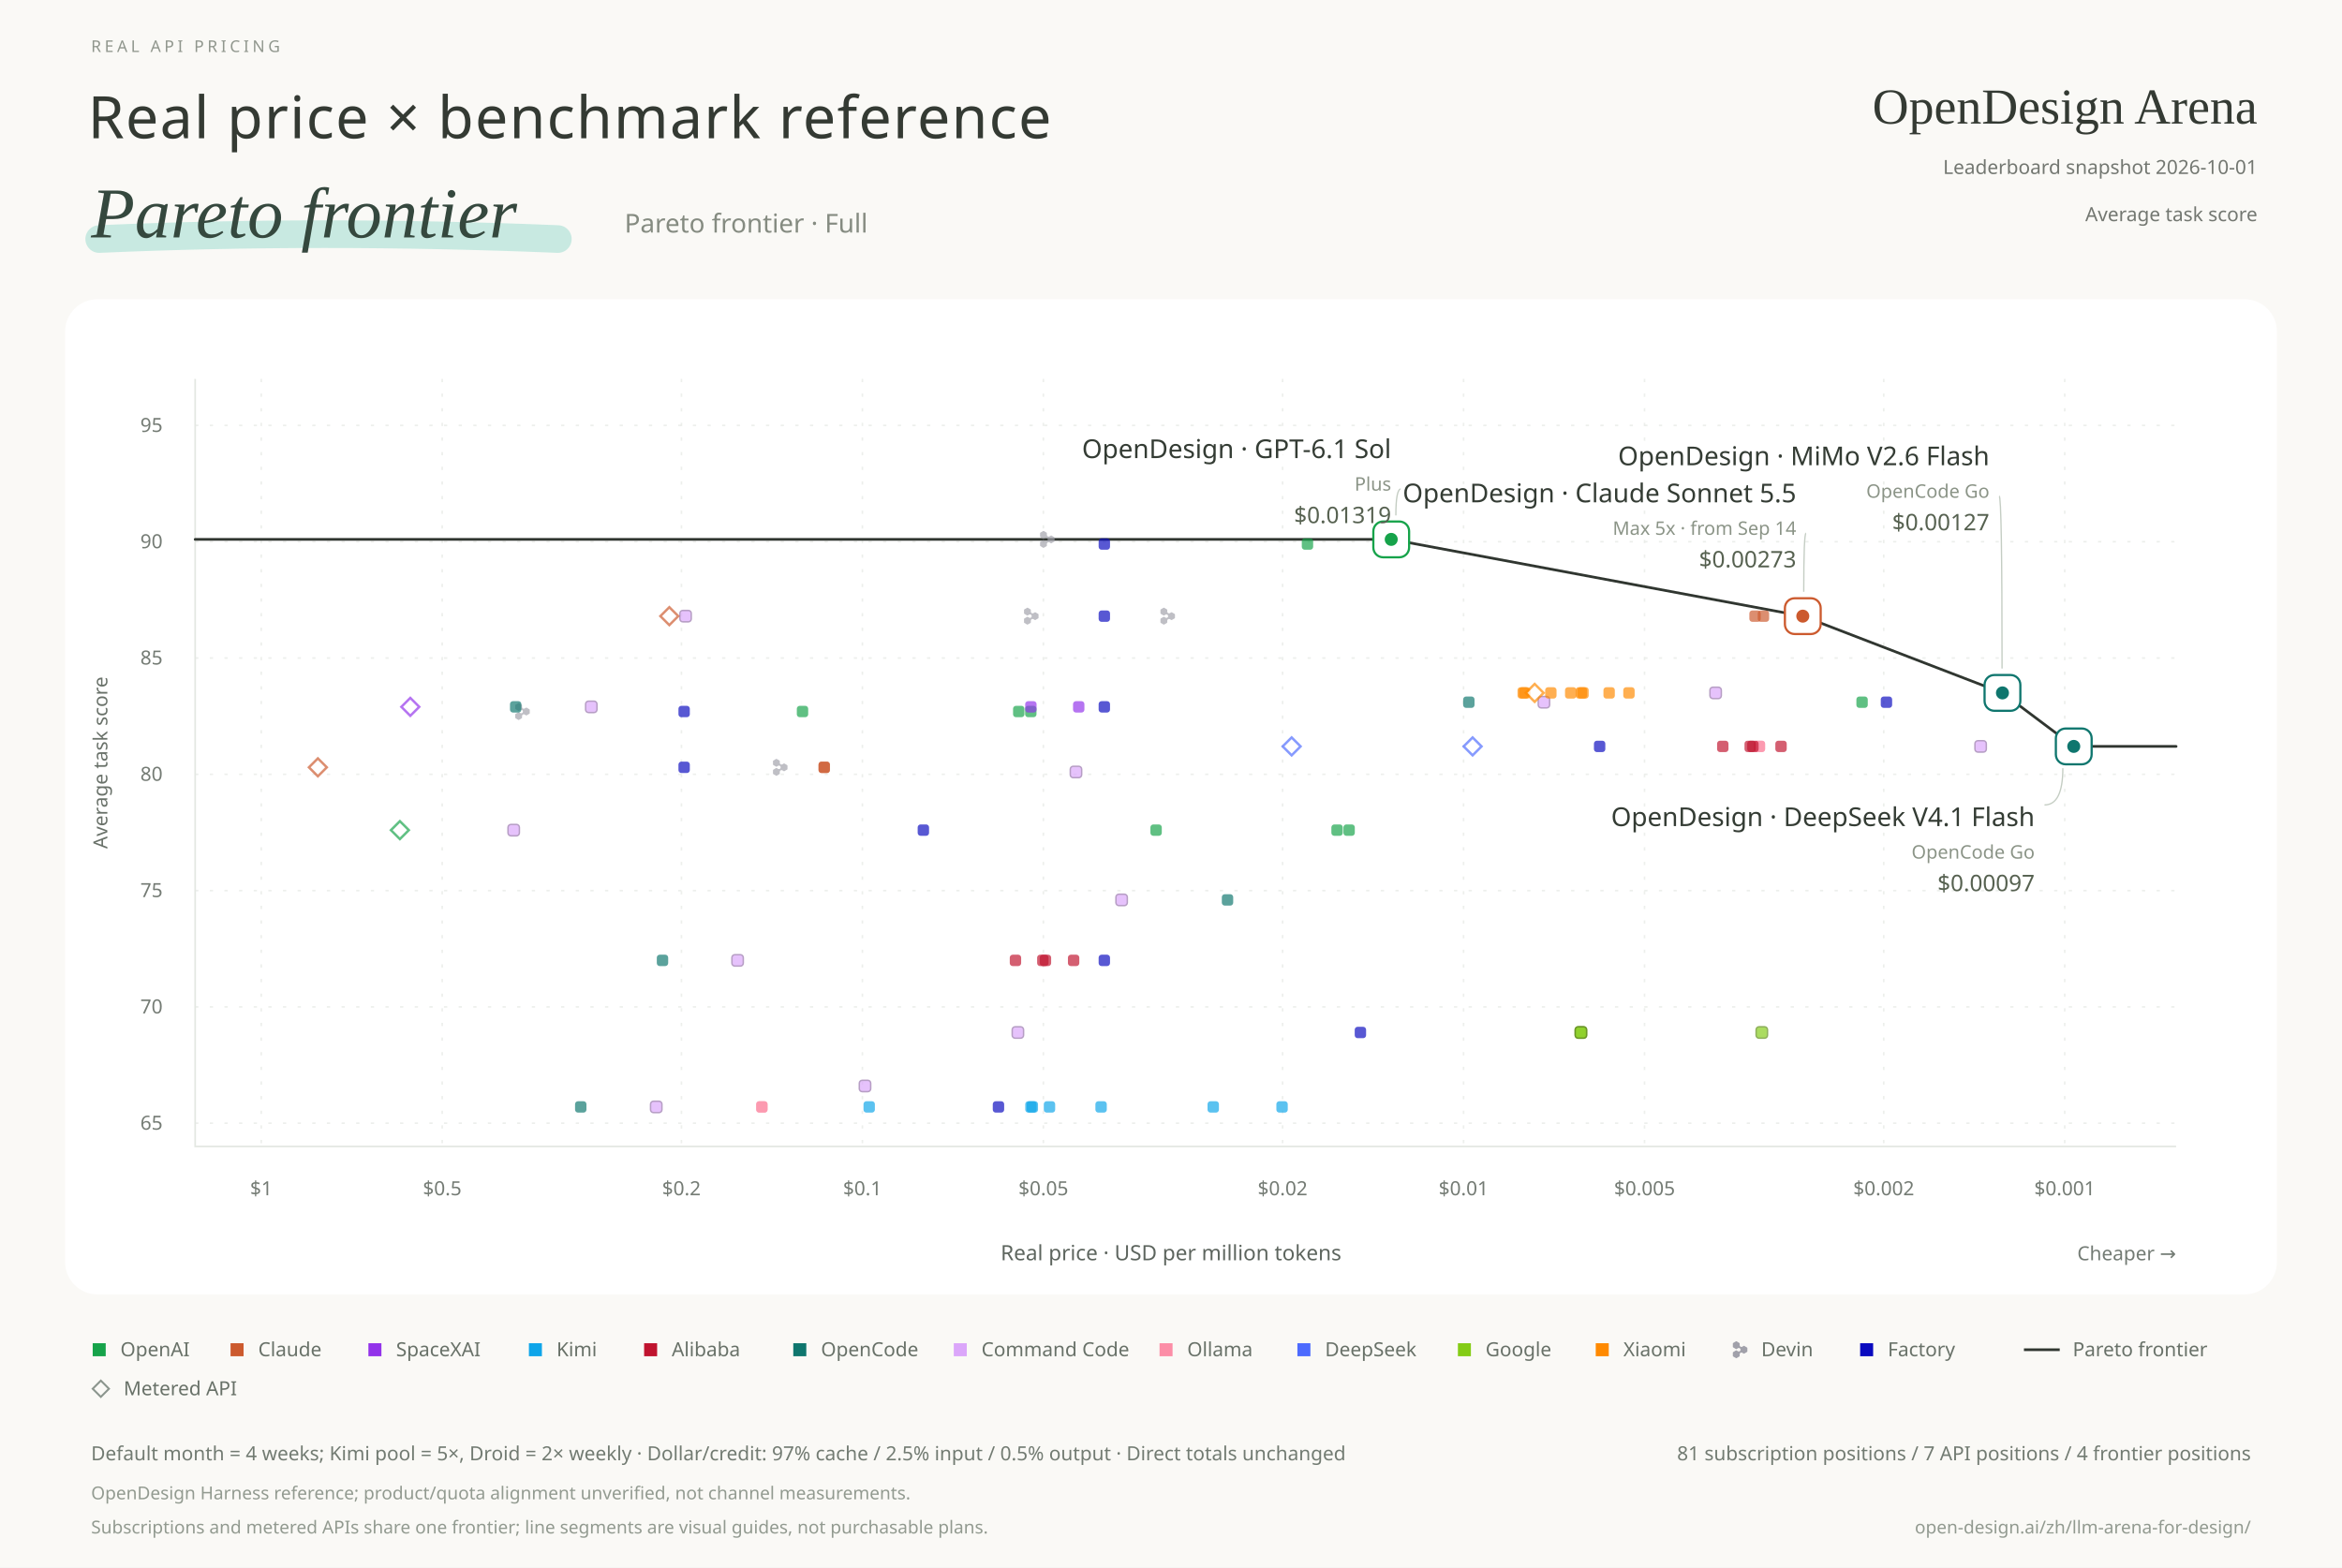
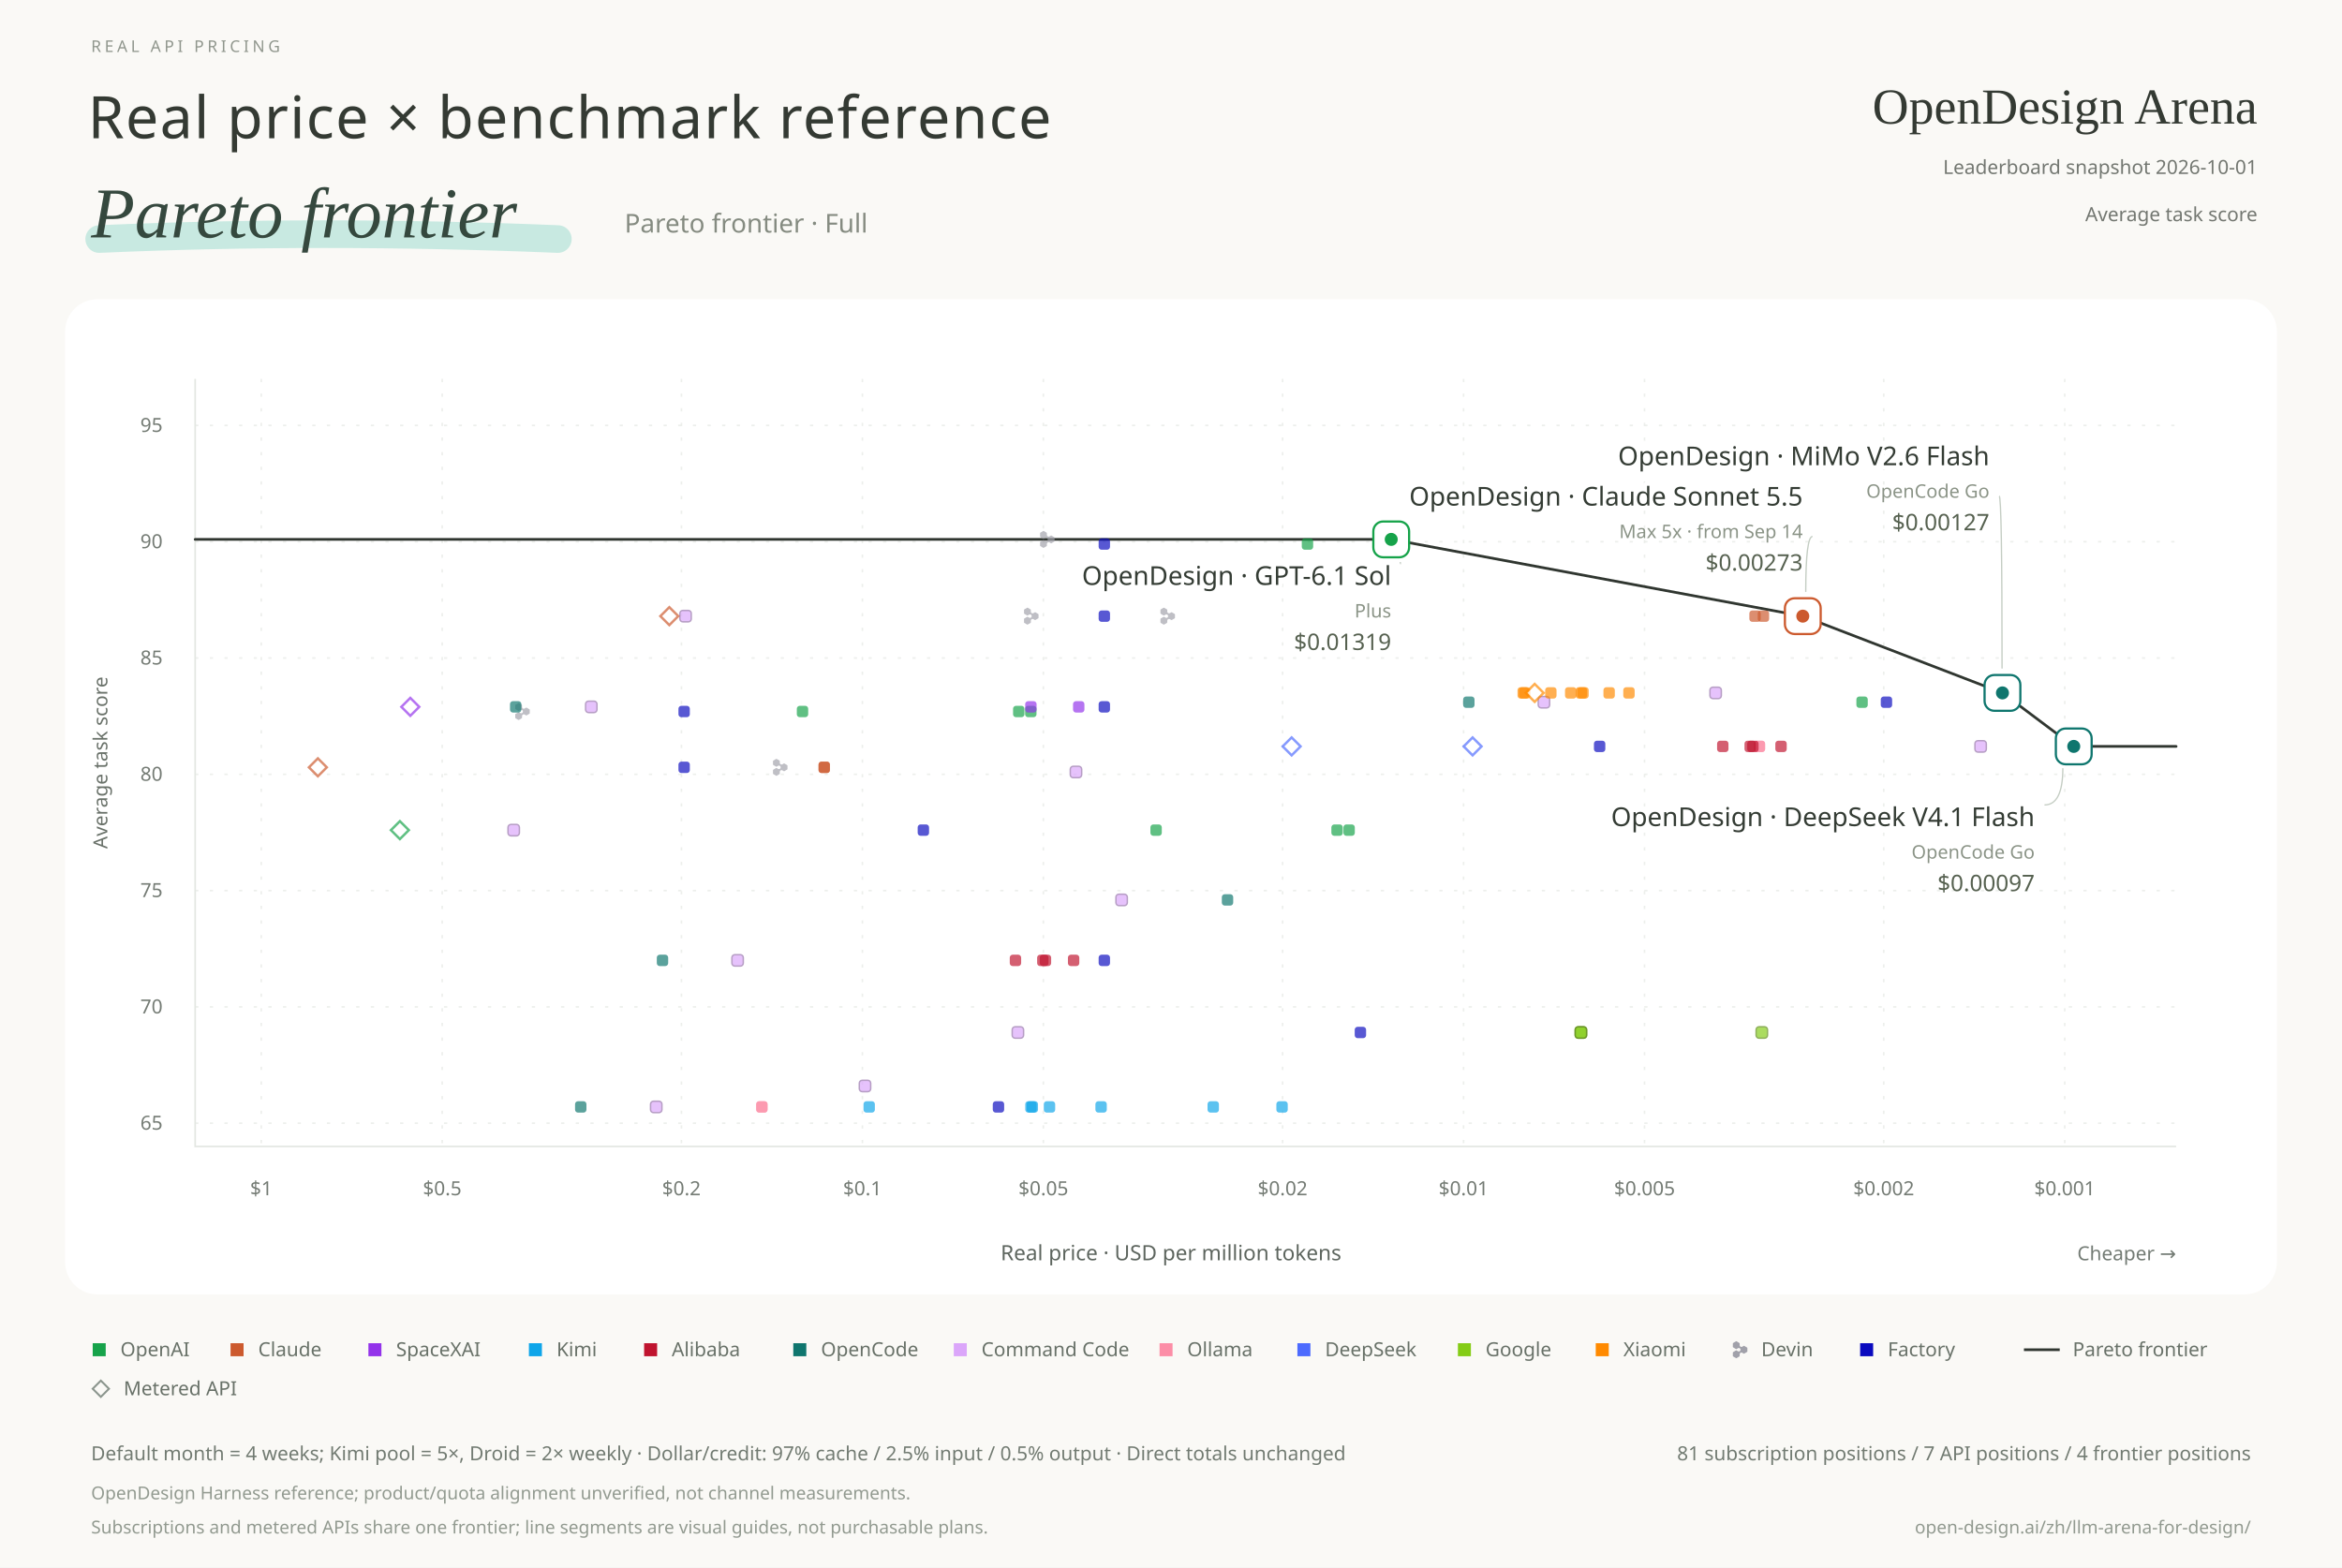
<svg xmlns="http://www.w3.org/2000/svg" width="1440" height="964" viewBox="0 0 1440 964" role="img" aria-labelledby="title desc">
  <style>text{font-family:"Microsoft YaHei","Segoe UI",sans-serif} .serif{font-family:"Times New Roman",serif} .number{font-family:"Segoe UI",sans-serif;font-variant-numeric:tabular-nums} .label-name{paint-order:stroke;stroke:#fff;stroke-width:5px;stroke-linejoin:round} .point:hover{opacity:1}</style>
  <rect width="1440" height="964" fill="#FAF9F6" />
  <text x="56.000" y="32.000" font-size="10" fill="#90968D" text-anchor="start" font-weight="400" letter-spacing="2.1">REAL API PRICING</text>
  <text x="54.000" y="85.000" font-size="36" fill="#343A33" text-anchor="start" font-weight="300" letter-spacing=".8">Real price × benchmark reference</text>
  <path d="M61 147 Q197 141 343 147" stroke="#9FDDD0" stroke-width="17" stroke-linecap="round" opacity=".55" fill="none" />
  <text x="56.000" y="146.000" font-size="44" fill="#35483E" text-anchor="start" font-weight="400" class="serif" font-style="italic">Pareto frontier</text>
  <text x="384.000" y="143.000" font-size="16" fill="#858B81" text-anchor="start" font-weight="300">Pareto frontier · Full</text>
  <text x="1388.000" y="76.000" font-size="31" fill="#343A33" text-anchor="end" font-weight="400" class="serif">OpenDesign Arena</text>
  <text x="1388.000" y="107.000" font-size="12" fill="#737771" text-anchor="end" font-weight="400">Leaderboard snapshot  2026-10-01</text>
  <text x="1388.000" y="136.000" font-size="12" fill="#737771" text-anchor="end" font-weight="400">Average task score</text>
  <rect x="40" y="184" width="1360" height="612" rx="20" fill="#FFFFFF" />
  <path d="M1269.513 233V705" stroke="#E8EBE7" stroke-dasharray="2 7" opacity=".8" />
  <text x="1269.513" y="735.000" font-size="12" fill="#747B74" text-anchor="middle" font-weight="400" class="number">$0.001</text>
  <path d="M1158.244 233V705" stroke="#E8EBE7" stroke-dasharray="2 7" opacity=".8" />
  <text x="1158.244" y="735.000" font-size="12" fill="#747B74" text-anchor="middle" font-weight="400" class="number">$0.002</text>
  <path d="M1011.154 233V705" stroke="#E8EBE7" stroke-dasharray="2 7" opacity=".8" />
  <text x="1011.154" y="735.000" font-size="12" fill="#747B74" text-anchor="middle" font-weight="400" class="number">$0.005</text>
  <path d="M899.885 233V705" stroke="#E8EBE7" stroke-dasharray="2 7" opacity=".8" />
  <text x="899.885" y="735.000" font-size="12" fill="#747B74" text-anchor="middle" font-weight="400" class="number">$0.01</text>
  <path d="M788.615 233V705" stroke="#E8EBE7" stroke-dasharray="2 7" opacity=".8" />
  <text x="788.615" y="735.000" font-size="12" fill="#747B74" text-anchor="middle" font-weight="400" class="number">$0.02</text>
  <path d="M641.526 233V705" stroke="#E8EBE7" stroke-dasharray="2 7" opacity=".8" />
  <text x="641.526" y="735.000" font-size="12" fill="#747B74" text-anchor="middle" font-weight="400" class="number">$0.05</text>
  <path d="M530.256 233V705" stroke="#E8EBE7" stroke-dasharray="2 7" opacity=".8" />
  <text x="530.256" y="735.000" font-size="12" fill="#747B74" text-anchor="middle" font-weight="400" class="number">$0.1</text>
  <path d="M418.987 233V705" stroke="#E8EBE7" stroke-dasharray="2 7" opacity=".8" />
  <text x="418.987" y="735.000" font-size="12" fill="#747B74" text-anchor="middle" font-weight="400" class="number">$0.2</text>
  <path d="M271.897 233V705" stroke="#E8EBE7" stroke-dasharray="2 7" opacity=".8" />
  <text x="271.897" y="735.000" font-size="12" fill="#747B74" text-anchor="middle" font-weight="400" class="number">$0.5</text>
  <path d="M160.628 233V705" stroke="#E8EBE7" stroke-dasharray="2 7" opacity=".8" />
  <text x="160.628" y="735.000" font-size="12" fill="#747B74" text-anchor="middle" font-weight="400" class="number">$1</text>
  <path d="M120 690.697H1338" stroke="#E8EBE7" stroke-dasharray="2 7" opacity=".8" />
  <text x="100.000" y="694.697" font-size="12" fill="#747B74" text-anchor="end" font-weight="400" class="number">65</text>
  <path d="M120 619.182H1338" stroke="#E8EBE7" stroke-dasharray="2 7" opacity=".8" />
  <text x="100.000" y="623.182" font-size="12" fill="#747B74" text-anchor="end" font-weight="400" class="number">70</text>
  <path d="M120 547.667H1338" stroke="#E8EBE7" stroke-dasharray="2 7" opacity=".8" />
  <text x="100.000" y="551.667" font-size="12" fill="#747B74" text-anchor="end" font-weight="400" class="number">75</text>
  <path d="M120 476.152H1338" stroke="#E8EBE7" stroke-dasharray="2 7" opacity=".8" />
  <text x="100.000" y="480.152" font-size="12" fill="#747B74" text-anchor="end" font-weight="400" class="number">80</text>
  <path d="M120 404.636H1338" stroke="#E8EBE7" stroke-dasharray="2 7" opacity=".8" />
  <text x="100.000" y="408.636" font-size="12" fill="#747B74" text-anchor="end" font-weight="400" class="number">85</text>
  <path d="M120 333.121H1338" stroke="#E8EBE7" stroke-dasharray="2 7" opacity=".8" />
  <text x="100.000" y="337.121" font-size="12" fill="#747B74" text-anchor="end" font-weight="400" class="number">90</text>
  <path d="M120 261.606H1338" stroke="#E8EBE7" stroke-dasharray="2 7" opacity=".8" />
  <text x="100.000" y="265.606" font-size="12" fill="#747B74" text-anchor="end" font-weight="400" class="number">95</text>
  <path d="M120 233V705H1338" fill="none" stroke="#E3E7E2" />
  <text x="66.000" y="469.000" font-size="12" fill="#697169" text-anchor="middle" font-weight="400" transform="rotate(-90 66 469.0)">Average task score</text>
  <text x="720.000" y="775.000" font-size="13" fill="#5D655E" text-anchor="middle" font-weight="400">Real price · USD per million tokens</text>
  <text x="1338.000" y="775.000" font-size="12" fill="#737B74" text-anchor="end" font-weight="400">Cheaper →</text>
  <path id="frontier" d="M120.000,331.691 L855.407,331.691 L1108.461,378.891 L1231.230,426.091 L1275.066,458.988 L1338.000,458.988" fill="none" stroke="#303630" stroke-width="1.65" stroke-linecap="round" stroke-linejoin="round" />
  <g class="point" data-billing="subscription" data-frontier="false" data-price="0.032467532" data-score="77.6" data-x="710.839" data-y="510.479" transform="translate(710.839 510.479)">
    <rect x="-3.5" y="-3.5" width="7" height="7" rx="1.8" fill="#16A34A" opacity=".68" />
  </g>
  <g class="point" data-billing="subscription" data-frontier="false" data-price="0.016233766" data-score="77.6" data-x="822.108" data-y="510.479" transform="translate(822.108 510.479)">
    <rect x="-3.5" y="-3.5" width="7" height="7" rx="1.8" fill="#16A34A" opacity=".68" />
  </g>
  <g class="point" data-billing="subscription" data-frontier="false" data-price="0.015501473" data-score="77.6" data-x="829.517" data-y="510.479" transform="translate(829.517 510.479)">
    <rect x="-3.5" y="-3.5" width="7" height="7" rx="1.8" fill="#16A34A" opacity=".68" />
  </g>
  <g class="point" data-billing="subscription" data-frontier="false" data-price="0.12578616" data-score="82.7" data-x="493.429" data-y="437.533" transform="translate(493.429 437.533)">
    <rect x="-3.5" y="-3.5" width="7" height="7" rx="1.8" fill="#16A34A" opacity=".68" />
  </g>
  <g class="point" data-billing="subscription" data-frontier="false" data-price="0.018181818" data-score="89.9" data-x="803.915" data-y="334.552" transform="translate(803.915 334.552)">
    <rect x="-3.5" y="-3.5" width="7" height="7" rx="1.8" fill="#16A34A" opacity=".68" />
  </g>
  <g class="point" data-billing="subscription" data-frontier="false" data-price="0.0021732044" data-score="83.1" data-x="1144.911" data-y="431.812" transform="translate(1144.911 431.812)">
    <rect x="-3.5" y="-3.5" width="7" height="7" rx="1.8" fill="#16A34A" opacity=".68" />
  </g>
  <g class="point" data-billing="subscription" data-frontier="true" data-price="0.013192612" data-score="90.1" data-x="855.407" data-y="331.691" transform="translate(855.407 331.691)">
    <rect x="-11" y="-11" width="22" height="22" rx="6" fill="#FFF" stroke="#16A34A" stroke-width="1.35" />
    <circle r="4" fill="#16A34A" />
  </g>
  <g class="point" data-billing="subscription" data-frontier="false" data-price="0.052465897" data-score="82.7" data-x="633.798" data-y="437.533" transform="translate(633.798 437.533)">
    <rect x="-3.5" y="-3.5" width="7" height="7" rx="1.8" fill="#16A34A" opacity=".68" />
  </g>
  <g class="point" data-billing="subscription" data-frontier="false" data-price="0.36764706" data-score="82.7" data-x="321.257" data-y="437.533" transform="translate(321.257 437.533)">
    <path transform="translate(-4.46 -5.23) scale(0.091)" d="M0 38.652V14.835C7.06768e-06 13.788 0.546 12.821 1.431 12.298L21.581 0.393C22.467 -0.131 23.558 -0.131 24.444 0.393L44.594 12.298C45.48 12.821 46.025 13.788 46.025 14.835V26.998C46.114 31.04 48.201 34.938 51.872 37.108C55.544 39.277 59.886 39.178 63.351 37.235L73.644 31.153C74.53 30.63 75.621 30.63 76.507 31.153L96.657 43.058C97.543 43.582 98.088 44.549 98.088 45.596V69.406C98.088 70.453 97.543 71.42 96.657 71.943L76.507 83.849C75.621 84.372 74.53 84.372 73.644 83.849L63.434 77.816C59.956 75.828 55.574 75.71 51.873 77.896C48.202 80.065 46.115 83.963 46.026 88.005V100.165C46.026 101.212 45.48 102.179 44.595 102.702L24.445 114.607C23.559 115.131 22.468 115.131 21.582 114.607L1.432 102.702C0.547 102.179 0.001 101.212 0.001 100.165V76.355C0.001 75.308 0.547 74.341 1.432 73.817L21.582 61.912C22.468 61.389 23.559 61.389 24.445 61.912L34.762 68.008C38.222 69.937 42.553 70.031 46.215 67.867C49.916 65.68 52.006 61.737 52.063 57.66C51.975 53.619 49.887 49.303 46.216 47.133C42.545 44.964 38.202 45.063 34.737 47.006L24.397 53.15C23.507 53.679 22.409 53.678 21.52 53.149L1.423 41.184C0.542 40.66 -7.06754e-06 39.695 0 38.652Z" fill="#A1A1AA" opacity="0.68" />
  </g>
  <g class="point" data-billing="subscription" data-frontier="false" data-price="0.05236973" data-score="86.8" data-x="634.092" data-y="378.891" transform="translate(634.092 378.891)">
    <path transform="translate(-4.46 -5.23) scale(0.091)" d="M0 38.652V14.835C7.06768e-06 13.788 0.546 12.821 1.431 12.298L21.581 0.393C22.467 -0.131 23.558 -0.131 24.444 0.393L44.594 12.298C45.48 12.821 46.025 13.788 46.025 14.835V26.998C46.114 31.04 48.201 34.938 51.872 37.108C55.544 39.277 59.886 39.178 63.351 37.235L73.644 31.153C74.53 30.63 75.621 30.63 76.507 31.153L96.657 43.058C97.543 43.582 98.088 44.549 98.088 45.596V69.406C98.088 70.453 97.543 71.42 96.657 71.943L76.507 83.849C75.621 84.372 74.53 84.372 73.644 83.849L63.434 77.816C59.956 75.828 55.574 75.71 51.873 77.896C48.202 80.065 46.115 83.963 46.026 88.005V100.165C46.026 101.212 45.48 102.179 44.595 102.702L24.445 114.607C23.559 115.131 22.468 115.131 21.582 114.607L1.432 102.702C0.547 102.179 0.001 101.212 0.001 100.165V76.355C0.001 75.308 0.547 74.341 1.432 73.817L21.582 61.912C22.468 61.389 23.559 61.389 24.445 61.912L34.762 68.008C38.222 69.937 42.553 70.031 46.215 67.867C49.916 65.68 52.006 61.737 52.063 57.66C51.975 53.619 49.887 49.303 46.216 47.133C42.545 44.964 38.202 45.063 34.737 47.006L24.397 53.15C23.507 53.679 22.409 53.678 21.52 53.149L1.423 41.184C0.542 40.66 -7.06754e-06 39.695 0 38.652Z" fill="#A1A1AA" opacity="0.68" />
  </g>
  <g class="point" data-billing="subscription" data-frontier="false" data-price="0.049248953" data-score="90.1" data-x="643.955" data-y="331.691" transform="translate(643.955 331.691)">
    <path transform="translate(-4.46 -5.23) scale(0.091)" d="M0 38.652V14.835C7.06768e-06 13.788 0.546 12.821 1.431 12.298L21.581 0.393C22.467 -0.131 23.558 -0.131 24.444 0.393L44.594 12.298C45.48 12.821 46.025 13.788 46.025 14.835V26.998C46.114 31.04 48.201 34.938 51.872 37.108C55.544 39.277 59.886 39.178 63.351 37.235L73.644 31.153C74.53 30.63 75.621 30.63 76.507 31.153L96.657 43.058C97.543 43.582 98.088 44.549 98.088 45.596V69.406C98.088 70.453 97.543 71.42 96.657 71.943L76.507 83.849C75.621 84.372 74.53 84.372 73.644 83.849L63.434 77.816C59.956 75.828 55.574 75.71 51.873 77.896C48.202 80.065 46.115 83.963 46.026 88.005V100.165C46.026 101.212 45.48 102.179 44.595 102.702L24.445 114.607C23.559 115.131 22.468 115.131 21.582 114.607L1.432 102.702C0.547 102.179 0.001 101.212 0.001 100.165V76.355C0.001 75.308 0.547 74.341 1.432 73.817L21.582 61.912C22.468 61.389 23.559 61.389 24.445 61.912L34.762 68.008C38.222 69.937 42.553 70.031 46.215 67.867C49.916 65.68 52.006 61.737 52.063 57.66C51.975 53.619 49.887 49.303 46.216 47.133C42.545 44.964 38.202 45.063 34.737 47.006L24.397 53.15C23.507 53.679 22.409 53.678 21.52 53.149L1.423 41.184C0.542 40.66 -7.06754e-06 39.695 0 38.652Z" fill="#A1A1AA" opacity="0.68" />
  </g>
  <g class="point" data-billing="subscription" data-frontier="false" data-price="0.031055901" data-score="86.8" data-x="717.974" data-y="378.891" transform="translate(717.974 378.891)">
    <path transform="translate(-4.46 -5.23) scale(0.091)" d="M0 38.652V14.835C7.06768e-06 13.788 0.546 12.821 1.431 12.298L21.581 0.393C22.467 -0.131 23.558 -0.131 24.444 0.393L44.594 12.298C45.48 12.821 46.025 13.788 46.025 14.835V26.998C46.114 31.04 48.201 34.938 51.872 37.108C55.544 39.277 59.886 39.178 63.351 37.235L73.644 31.153C74.53 30.63 75.621 30.63 76.507 31.153L96.657 43.058C97.543 43.582 98.088 44.549 98.088 45.596V69.406C98.088 70.453 97.543 71.42 96.657 71.943L76.507 83.849C75.621 84.372 74.53 84.372 73.644 83.849L63.434 77.816C59.956 75.828 55.574 75.71 51.873 77.896C48.202 80.065 46.115 83.963 46.026 88.005V100.165C46.026 101.212 45.48 102.179 44.595 102.702L24.445 114.607C23.559 115.131 22.468 115.131 21.582 114.607L1.432 102.702C0.547 102.179 0.001 101.212 0.001 100.165V76.355C0.001 75.308 0.547 74.341 1.432 73.817L21.582 61.912C22.468 61.389 23.559 61.389 24.445 61.912L34.762 68.008C38.222 69.937 42.553 70.031 46.215 67.867C49.916 65.68 52.006 61.737 52.063 57.66C51.975 53.619 49.887 49.303 46.216 47.133C42.545 44.964 38.202 45.063 34.737 47.006L24.397 53.15C23.507 53.679 22.409 53.678 21.52 53.149L1.423 41.184C0.542 40.66 -7.06754e-06 39.695 0 38.652Z" fill="#A1A1AA" opacity="0.68" />
  </g>
  <g class="point" data-billing="subscription" data-frontier="false" data-price="0.1369863" data-score="80.3" data-x="479.737" data-y="471.861" transform="translate(479.737 471.861)">
    <path transform="translate(-4.46 -5.23) scale(0.091)" d="M0 38.652V14.835C7.06768e-06 13.788 0.546 12.821 1.431 12.298L21.581 0.393C22.467 -0.131 23.558 -0.131 24.444 0.393L44.594 12.298C45.48 12.821 46.025 13.788 46.025 14.835V26.998C46.114 31.04 48.201 34.938 51.872 37.108C55.544 39.277 59.886 39.178 63.351 37.235L73.644 31.153C74.53 30.63 75.621 30.63 76.507 31.153L96.657 43.058C97.543 43.582 98.088 44.549 98.088 45.596V69.406C98.088 70.453 97.543 71.42 96.657 71.943L76.507 83.849C75.621 84.372 74.53 84.372 73.644 83.849L63.434 77.816C59.956 75.828 55.574 75.71 51.873 77.896C48.202 80.065 46.115 83.963 46.026 88.005V100.165C46.026 101.212 45.48 102.179 44.595 102.702L24.445 114.607C23.559 115.131 22.468 115.131 21.582 114.607L1.432 102.702C0.547 102.179 0.001 101.212 0.001 100.165V76.355C0.001 75.308 0.547 74.341 1.432 73.817L21.582 61.912C22.468 61.389 23.559 61.389 24.445 61.912L34.762 68.008C38.222 69.937 42.553 70.031 46.215 67.867C49.916 65.68 52.006 61.737 52.063 57.66C51.975 53.619 49.887 49.303 46.216 47.133C42.545 44.964 38.202 45.063 34.737 47.006L24.397 53.15C23.507 53.679 22.409 53.678 21.52 53.149L1.423 41.184C0.542 40.66 -7.06754e-06 39.695 0 38.652Z" fill="#A1A1AA" opacity="0.68" />
  </g>
  <g class="point" data-billing="subscription" data-frontier="false" data-price="0.0063784301" data-score="68.9" data-x="972.068" data-y="634.915" transform="translate(972.068 634.915)">
    <rect x="-3.5" y="-3.5" width="7" height="7" rx="1.8" fill="#84CC16" opacity=".68" stroke="#5A8B0F" stroke-width=".9" />
  </g>
  <g class="point" data-billing="subscription" data-frontier="false" data-price="0.0063809828" data-score="68.9" data-x="972.004" data-y="634.915" transform="translate(972.004 634.915)">
    <rect x="-3.5" y="-3.5" width="7" height="7" rx="1.8" fill="#84CC16" opacity=".68" stroke="#5A8B0F" stroke-width=".9" />
  </g>
  <g class="point" data-billing="subscription" data-frontier="false" data-price="0.0031906509" data-score="68.9" data-x="1083.265" data-y="634.915" transform="translate(1083.265 634.915)">
    <rect x="-3.5" y="-3.5" width="7" height="7" rx="1.8" fill="#84CC16" opacity=".68" stroke="#5A8B0F" stroke-width=".9" />
  </g>
  <g class="point" data-billing="subscription" data-frontier="false" data-price="0.11574074" data-score="80.3" data-x="506.790" data-y="471.861" transform="translate(506.790 471.861)">
    <rect x="-3.5" y="-3.5" width="7" height="7" rx="1.8" fill="#CC5A2E" opacity=".68" />
  </g>
  <g class="point" data-billing="subscription" data-frontier="false" data-price="0.052447552" data-score="82.9" data-x="633.854" data-y="434.673" transform="translate(633.854 434.673)">
    <rect x="-3.5" y="-3.5" width="7" height="7" rx="1.8" fill="#9333EA" opacity=".68" />
  </g>
  <g class="point" data-billing="subscription" data-frontier="false" data-price="0.043668122" data-score="82.9" data-x="663.262" data-y="434.673" transform="translate(663.262 434.673)">
    <rect x="-3.5" y="-3.5" width="7" height="7" rx="1.8" fill="#9333EA" opacity=".68" />
  </g>
  <g class="point" data-billing="subscription" data-frontier="false" data-price="0.02004111" data-score="65.7" data-x="788.286" data-y="680.685" transform="translate(788.286 680.685)">
    <rect x="-3.5" y="-3.5" width="7" height="7" rx="1.8" fill="#0EA5E9" opacity=".68" />
  </g>
  <g class="point" data-billing="subscription" data-frontier="false" data-price="0.048843188" data-score="65.7" data-x="645.283" data-y="680.685" transform="translate(645.283 680.685)">
    <rect x="-3.5" y="-3.5" width="7" height="7" rx="1.8" fill="#0EA5E9" opacity=".68" />
  </g>
  <g class="point" data-billing="subscription" data-frontier="false" data-price="0.026086957" data-score="65.7" data-x="745.963" data-y="680.685" transform="translate(745.963 680.685)">
    <rect x="-3.5" y="-3.5" width="7" height="7" rx="1.8" fill="#0EA5E9" opacity=".68" />
  </g>
  <g class="point" data-billing="subscription" data-frontier="false" data-price="0.097435897" data-score="65.7" data-x="534.426" data-y="680.685" transform="translate(534.426 680.685)">
    <rect x="-3.5" y="-3.5" width="7" height="7" rx="1.8" fill="#0EA5E9" opacity=".68" />
  </g>
  <g class="point" data-billing="subscription" data-frontier="false" data-price="0.04008222" data-score="65.7" data-x="677.017" data-y="680.685" transform="translate(677.017 680.685)">
    <rect x="-3.5" y="-3.5" width="7" height="7" rx="1.8" fill="#0EA5E9" opacity=".68" />
  </g>
  <g class="point" data-billing="subscription" data-frontier="false" data-price="0.052160169" data-score="65.7" data-x="634.736" data-y="680.685" transform="translate(634.736 680.685)">
    <rect x="-3.5" y="-3.5" width="7" height="7" rx="1.8" fill="#0EA5E9" opacity=".68" />
  </g>
  <g class="point" data-billing="subscription" data-frontier="false" data-price="0.052437418" data-score="65.7" data-x="633.885" data-y="680.685" transform="translate(633.885 680.685)">
    <rect x="-3.5" y="-3.5" width="7" height="7" rx="1.8" fill="#0EA5E9" opacity=".68" />
  </g>
  <g class="point" data-billing="subscription" data-frontier="false" data-price="0.37735849" data-score="82.9" data-x="317.072" data-y="434.673" transform="translate(317.072 434.673)">
    <rect x="-3.5" y="-3.5" width="7" height="7" rx="1.8" fill="#0F766E" opacity=".68" />
  </g>
  <g class="point" data-billing="subscription" data-frontier="false" data-price="0.0098000784" data-score="83.1" data-x="903.127" data-y="431.812" transform="translate(903.127 431.812)">
    <rect x="-3.5" y="-3.5" width="7" height="7" rx="1.8" fill="#0F766E" opacity=".68" />
  </g>
  <g class="point" data-billing="subscription" data-frontier="false" data-price="0.29411765" data-score="65.7" data-x="357.078" data-y="680.685" transform="translate(357.078 680.685)">
    <rect x="-3.5" y="-3.5" width="7" height="7" rx="1.8" fill="#0F766E" opacity=".68" />
  </g>
  <g class="point" data-billing="subscription" data-frontier="true" data-price="0.0012693255" data-score="83.5" data-x="1231.230" data-y="426.091" transform="translate(1231.230 426.091)">
    <rect x="-11" y="-11" width="22" height="22" rx="6" fill="#FFF" stroke="#0F766E" stroke-width="1.35" />
    <circle r="4" fill="#0F766E" />
  </g>
  <g class="point" data-billing="subscription" data-frontier="false" data-price="0.21505376" data-score="72" data-x="407.338" data-y="590.576" transform="translate(407.338 590.576)">
    <rect x="-3.5" y="-3.5" width="7" height="7" rx="1.8" fill="#0F766E" opacity=".68" />
  </g>
  <g class="point" data-billing="subscription" data-frontier="true" data-price="0.00096599691" data-score="81.2" data-x="1275.066" data-y="458.988" transform="translate(1275.066 458.988)">
    <rect x="-11" y="-11" width="22" height="22" rx="6" fill="#FFF" stroke="#0F766E" stroke-width="1.35" />
    <circle r="4" fill="#0F766E" />
  </g>
  <g class="point" data-billing="subscription" data-frontier="false" data-price="0.024697456" data-score="74.6" data-x="754.749" data-y="553.388" transform="translate(754.749 553.388)">
    <rect x="-3.5" y="-3.5" width="7" height="7" rx="1.8" fill="#0F766E" opacity=".68" />
  </g>
  <g class="point" data-billing="subscription" data-frontier="false" data-price="0.38022814" data-score="77.6" data-x="315.856" data-y="510.479" transform="translate(315.856 510.479)">
    <rect x="-3.5" y="-3.5" width="7" height="7" rx="1.8" fill="#DBA6FA" opacity=".68" stroke="#9571AA" stroke-width=".9" />
  </g>
  <g class="point" data-billing="subscription" data-frontier="false" data-price="0.0013799956" data-score="81.2" data-x="1217.810" data-y="458.988" transform="translate(1217.810 458.988)">
    <rect x="-3.5" y="-3.5" width="7" height="7" rx="1.8" fill="#DBA6FA" opacity=".68" stroke="#9571AA" stroke-width=".9" />
  </g>
  <g class="point" data-billing="subscription" data-frontier="false" data-price="0.055126792" data-score="68.9" data-x="625.856" data-y="634.915" transform="translate(625.856 634.915)">
    <rect x="-3.5" y="-3.5" width="7" height="7" rx="1.8" fill="#DBA6FA" opacity=".68" stroke="#9571AA" stroke-width=".9" />
  </g>
  <g class="point" data-billing="subscription" data-frontier="false" data-price="0.16129032" data-score="72" data-x="453.518" data-y="590.576" transform="translate(453.518 590.576)">
    <rect x="-3.5" y="-3.5" width="7" height="7" rx="1.8" fill="#DBA6FA" opacity=".68" stroke="#9571AA" stroke-width=".9" />
  </g>
  <g class="point" data-billing="subscription" data-frontier="false" data-price="0.28248588" data-score="82.9" data-x="363.555" data-y="434.673" transform="translate(363.555 434.673)">
    <rect x="-3.5" y="-3.5" width="7" height="7" rx="1.8" fill="#DBA6FA" opacity=".68" stroke="#9571AA" stroke-width=".9" />
  </g>
  <g class="point" data-billing="subscription" data-frontier="false" data-price="0.0073502389" data-score="83.1" data-x="949.303" data-y="431.812" transform="translate(949.303 431.812)">
    <rect x="-3.5" y="-3.5" width="7" height="7" rx="1.8" fill="#DBA6FA" opacity=".68" stroke="#9571AA" stroke-width=".9" />
  </g>
  <g class="point" data-billing="subscription" data-frontier="false" data-price="0.03705076" data-score="74.6" data-x="689.641" data-y="553.388" transform="translate(689.641 553.388)">
    <rect x="-3.5" y="-3.5" width="7" height="7" rx="1.8" fill="#DBA6FA" opacity=".68" stroke="#9571AA" stroke-width=".9" />
  </g>
  <g class="point" data-billing="subscription" data-frontier="false" data-price="0.044130627" data-score="80.1" data-x="661.570" data-y="474.721" transform="translate(661.570 474.721)">
    <rect x="-3.5" y="-3.5" width="7" height="7" rx="1.8" fill="#DBA6FA" opacity=".68" stroke="#9571AA" stroke-width=".9" />
  </g>
  <g class="point" data-billing="subscription" data-frontier="false" data-price="0.099009901" data-score="66.6" data-x="531.854" data-y="667.812" transform="translate(531.854 667.812)">
    <rect x="-3.5" y="-3.5" width="7" height="7" rx="1.8" fill="#DBA6FA" opacity=".68" stroke="#9571AA" stroke-width=".9" />
  </g>
  <g class="point" data-billing="subscription" data-frontier="false" data-price="0.22026432" data-score="65.7" data-x="403.494" data-y="680.685" transform="translate(403.494 680.685)">
    <rect x="-3.5" y="-3.5" width="7" height="7" rx="1.8" fill="#DBA6FA" opacity=".68" stroke="#9571AA" stroke-width=".9" />
  </g>
  <g class="point" data-billing="subscription" data-frontier="false" data-price="0.0038079281" data-score="83.5" data-x="1054.874" data-y="426.091" transform="translate(1054.874 426.091)">
    <rect x="-3.5" y="-3.5" width="7" height="7" rx="1.8" fill="#DBA6FA" opacity=".68" stroke="#9571AA" stroke-width=".9" />
  </g>
  <g class="point" data-billing="subscription" data-frontier="false" data-price="0.19685039" data-score="86.8" data-x="421.535" data-y="378.891" transform="translate(421.535 378.891)">
    <rect x="-3.5" y="-3.5" width="7" height="7" rx="1.8" fill="#DBA6FA" opacity=".68" stroke="#9571AA" stroke-width=".9" />
  </g>
  <g class="point" data-billing="subscription" data-frontier="false" data-price="0.0032199897" data-score="81.2" data-x="1081.796" data-y="458.988" transform="translate(1081.796 458.988)">
    <rect x="-3.5" y="-3.5" width="7" height="7" rx="1.8" fill="#FC8EA7" opacity=".68" />
  </g>
  <g class="point" data-billing="subscription" data-frontier="false" data-price="0.14695077" data-score="65.7" data-x="468.465" data-y="680.685" transform="translate(468.465 680.685)">
    <rect x="-3.5" y="-3.5" width="7" height="7" rx="1.8" fill="#FC8EA7" opacity=".68" />
  </g>
  <g class="point" data-billing="subscription" data-frontier="false" data-price="0.0032200001" data-score="81.2" data-x="1081.795" data-y="458.988" transform="translate(1081.795 458.988)">
    <rect x="-3.5" y="-3.5" width="7" height="7" rx="1.8" fill="#FC8EA7" opacity=".68" />
  </g>
  <g class="point" data-billing="subscription" data-frontier="false" data-price="0.14699397" data-score="65.7" data-x="468.418" data-y="680.685" transform="translate(468.418 680.685)">
    <rect x="-3.5" y="-3.5" width="7" height="7" rx="1.8" fill="#FC8EA7" opacity=".68" />
  </g>
  <g class="point" data-billing="subscription" data-frontier="false" data-price="0.0079575597" data-score="83.5" data-x="936.559" data-y="426.091" transform="translate(936.559 426.091)">
    <rect x="-3.5" y="-3.5" width="7" height="7" rx="1.8" fill="#FF8A00" opacity=".68" />
  </g>
  <g class="point" data-billing="subscription" data-frontier="false" data-price="0.0063694268" data-score="83.5" data-x="972.295" data-y="426.091" transform="translate(972.295 426.091)">
    <rect x="-3.5" y="-3.5" width="7" height="7" rx="1.8" fill="#FF8A00" opacity=".68" />
  </g>
  <g class="point" data-billing="subscription" data-frontier="false" data-price="0.0079129575" data-score="83.5" data-x="937.462" data-y="426.091" transform="translate(937.462 426.091)">
    <rect x="-3.5" y="-3.5" width="7" height="7" rx="1.8" fill="#FF8A00" opacity=".68" />
  </g>
  <g class="point" data-billing="subscription" data-frontier="false" data-price="0.0063291139" data-score="83.5" data-x="973.314" data-y="426.091" transform="translate(973.314 426.091)">
    <rect x="-3.5" y="-3.5" width="7" height="7" rx="1.8" fill="#FF8A00" opacity=".68" />
  </g>
  <g class="point" data-billing="subscription" data-frontier="false" data-price="0.0071581961" data-score="83.5" data-x="953.553" data-y="426.091" transform="translate(953.553 426.091)">
    <rect x="-3.5" y="-3.5" width="7" height="7" rx="1.8" fill="#FF8A00" opacity=".68" />
  </g>
  <g class="point" data-billing="subscription" data-frontier="false" data-price="0.005726065" data-score="83.5" data-x="989.388" data-y="426.091" transform="translate(989.388 426.091)">
    <rect x="-3.5" y="-3.5" width="7" height="7" rx="1.8" fill="#FF8A00" opacity=".68" />
  </g>
  <g class="point" data-billing="subscription" data-frontier="false" data-price="0.0066339392" data-score="83.5" data-x="965.763" data-y="426.091" transform="translate(965.763 426.091)">
    <rect x="-3.5" y="-3.5" width="7" height="7" rx="1.8" fill="#FF8A00" opacity=".68" />
  </g>
  <g class="point" data-billing="subscription" data-frontier="false" data-price="0.0053072922" data-score="83.5" data-x="1001.579" data-y="426.091" transform="translate(1001.579 426.091)">
    <rect x="-3.5" y="-3.5" width="7" height="7" rx="1.8" fill="#FF8A00" opacity=".68" />
  </g>
  <g class="point" data-billing="subscription" data-frontier="false" data-price="0.055641349" data-score="72" data-x="624.365" data-y="590.576" transform="translate(624.365 590.576)">
    <rect x="-3.5" y="-3.5" width="7" height="7" rx="1.8" fill="#C0142F" opacity=".68" />
  </g>
  <g class="point" data-billing="subscription" data-frontier="false" data-price="0.0037051233" data-score="81.2" data-x="1059.267" data-y="458.988" transform="translate(1059.267 458.988)">
    <rect x="-3.5" y="-3.5" width="7" height="7" rx="1.8" fill="#C0142F" opacity=".68" />
  </g>
  <g class="point" data-billing="subscription" data-frontier="false" data-price="0.050103835" data-score="72" data-x="641.193" data-y="590.576" transform="translate(641.193 590.576)">
    <rect x="-3.5" y="-3.5" width="7" height="7" rx="1.8" fill="#C0142F" opacity=".68" />
  </g>
  <g class="point" data-billing="subscription" data-frontier="false" data-price="0.0033356666" data-score="81.2" data-x="1076.130" data-y="458.988" transform="translate(1076.130 458.988)">
    <rect x="-3.5" y="-3.5" width="7" height="7" rx="1.8" fill="#C0142F" opacity=".68" />
  </g>
  <g class="point" data-billing="subscription" data-frontier="false" data-price="0.049601854" data-score="72" data-x="642.809" data-y="590.576" transform="translate(642.809 590.576)">
    <rect x="-3.5" y="-3.5" width="7" height="7" rx="1.8" fill="#C0142F" opacity=".68" />
  </g>
  <g class="point" data-billing="subscription" data-frontier="false" data-price="0.0033013599" data-score="81.2" data-x="1077.789" data-y="458.988" transform="translate(1077.789 458.988)">
    <rect x="-3.5" y="-3.5" width="7" height="7" rx="1.8" fill="#C0142F" opacity=".68" />
  </g>
  <g class="point" data-billing="subscription" data-frontier="false" data-price="0.044530306" data-score="72" data-x="660.123" data-y="590.576" transform="translate(660.123 590.576)">
    <rect x="-3.5" y="-3.5" width="7" height="7" rx="1.8" fill="#C0142F" opacity=".68" />
  </g>
  <g class="point" data-billing="subscription" data-frontier="false" data-price="0.0029640987" data-score="81.2" data-x="1095.088" data-y="458.988" transform="translate(1095.088 458.988)">
    <rect x="-3.5" y="-3.5" width="7" height="7" rx="1.8" fill="#C0142F" opacity=".68" />
  </g>
  <g class="point" data-billing="subscription" data-frontier="false" data-price="0.11575414" data-score="80.3" data-x="506.771" data-y="471.861" transform="translate(506.771 471.861)">
    <rect x="-3.5" y="-3.5" width="7" height="7" rx="1.8" fill="#CC5A2E" opacity=".68" />
  </g>
  <g class="point" data-billing="subscription" data-frontier="false" data-price="0.0032743942" data-score="86.8" data-x="1079.106" data-y="378.891" transform="translate(1079.106 378.891)">
    <rect x="-3.5" y="-3.5" width="7" height="7" rx="1.8" fill="#CC5A2E" opacity=".68" />
  </g>
  <g class="point" data-billing="subscription" data-frontier="false" data-price="0.0031707781" data-score="86.8" data-x="1084.268" data-y="378.891" transform="translate(1084.268 378.891)">
    <rect x="-3.5" y="-3.5" width="7" height="7" rx="1.8" fill="#CC5A2E" opacity=".68" />
  </g>
  <g class="point" data-billing="subscription" data-frontier="true" data-price="0.0027271736" data-score="86.8" data-x="1108.461" data-y="378.891" transform="translate(1108.461 378.891)">
    <rect x="-11" y="-11" width="22" height="22" rx="6" fill="#FFF" stroke="#CC5A2E" stroke-width="1.35" />
    <circle r="4" fill="#CC5A2E" />
  </g>
  <g class="point" data-billing="subscription" data-frontier="false" data-price="0.054945055" data-score="82.7" data-x="626.386" data-y="437.533" transform="translate(626.386 437.533)">
    <rect x="-3.5" y="-3.5" width="7" height="7" rx="1.8" fill="#16A34A" opacity=".68" />
  </g>
  <g class="point" data-billing="subscription" data-frontier="false" data-price="0.19794141" data-score="80.3" data-x="420.648" data-y="471.861" transform="translate(420.648 471.861)">
    <rect x="-3.5" y="-3.5" width="7" height="7" rx="1.8" fill="#0A0ABF" opacity=".68" />
  </g>
  <g class="point" data-billing="subscription" data-frontier="false" data-price="0.039588282" data-score="86.8" data-x="679.007" data-y="378.891" transform="translate(679.007 378.891)">
    <rect x="-3.5" y="-3.5" width="7" height="7" rx="1.8" fill="#0A0ABF" opacity=".68" />
  </g>
  <g class="point" data-billing="subscription" data-frontier="false" data-price="0.19794141" data-score="82.7" data-x="420.648" data-y="437.533" transform="translate(420.648 437.533)">
    <rect x="-3.5" y="-3.5" width="7" height="7" rx="1.8" fill="#0A0ABF" opacity=".68" />
  </g>
  <g class="point" data-billing="subscription" data-frontier="false" data-price="0.039588282" data-score="89.9" data-x="679.007" data-y="334.552" transform="translate(679.007 334.552)">
    <rect x="-3.5" y="-3.5" width="7" height="7" rx="1.8" fill="#0A0ABF" opacity=".68" />
  </g>
  <g class="point" data-billing="subscription" data-frontier="false" data-price="0.0019794141" data-score="83.1" data-x="1159.905" data-y="431.812" transform="translate(1159.905 431.812)">
    <rect x="-3.5" y="-3.5" width="7" height="7" rx="1.8" fill="#0A0ABF" opacity=".68" />
  </g>
  <g class="point" data-billing="subscription" data-frontier="false" data-price="0.079176564" data-score="77.6" data-x="567.738" data-y="510.479" transform="translate(567.738 510.479)">
    <rect x="-3.5" y="-3.5" width="7" height="7" rx="1.8" fill="#0A0ABF" opacity=".68" />
  </g>
  <g class="point" data-billing="subscription" data-frontier="false" data-price="0.014845606" data-score="68.9" data-x="836.457" data-y="634.915" transform="translate(836.457 634.915)">
    <rect x="-3.5" y="-3.5" width="7" height="7" rx="1.8" fill="#0A0ABF" opacity=".68" />
  </g>
  <g class="point" data-billing="subscription" data-frontier="false" data-price="0.039588282" data-score="82.9" data-x="679.007" data-y="434.673" transform="translate(679.007 434.673)">
    <rect x="-3.5" y="-3.5" width="7" height="7" rx="1.8" fill="#0A0ABF" opacity=".68" />
  </g>
  <g class="point" data-billing="subscription" data-frontier="false" data-price="0.059382423" data-score="65.7" data-x="613.919" data-y="680.685" transform="translate(613.919 680.685)">
    <rect x="-3.5" y="-3.5" width="7" height="7" rx="1.8" fill="#0A0ABF" opacity=".68" />
  </g>
  <g class="point" data-billing="subscription" data-frontier="false" data-price="0.039588282" data-score="72" data-x="679.007" data-y="590.576" transform="translate(679.007 590.576)">
    <rect x="-3.5" y="-3.5" width="7" height="7" rx="1.8" fill="#0A0ABF" opacity=".68" />
  </g>
  <g class="point" data-billing="subscription" data-frontier="false" data-price="0.0059382423" data-score="81.2" data-x="983.547" data-y="458.988" transform="translate(983.547 458.988)">
    <rect x="-3.5" y="-3.5" width="7" height="7" rx="1.8" fill="#0A0ABF" opacity=".68" />
  </g>
  <g class="point" data-billing="metered" data-frontier="false" data-price="0.00966" data-score="81.2" data-x="905.438" data-y="458.988" transform="translate(905.438 458.988)">
    <path d="M0 -5.5L5.5 0 0 5.5 -5.5 0Z" fill="white" stroke="#4D6BFE" stroke-width="1.5" opacity=".68" />
  </g>
  <g class="point" data-billing="metered" data-frontier="false" data-price="0.01932" data-score="81.2" data-x="794.168" data-y="458.988" transform="translate(794.168 458.988)">
    <path d="M0 -5.5L5.5 0 0 5.5 -5.5 0Z" fill="white" stroke="#4D6BFE" stroke-width="1.5" opacity=".68" />
  </g>
  <g class="point" data-billing="metered" data-frontier="false" data-price="0.588" data-score="77.6" data-x="245.873" data-y="510.479" transform="translate(245.873 510.479)">
    <path d="M0 -5.5L5.5 0 0 5.5 -5.5 0Z" fill="white" stroke="#16A34A" stroke-width="1.5" opacity=".68" />
  </g>
  <g class="point" data-billing="metered" data-frontier="false" data-price="0.565" data-score="82.9" data-x="252.278" data-y="434.673" transform="translate(252.278 434.673)">
    <path d="M0 -5.5L5.5 0 0 5.5 -5.5 0Z" fill="white" stroke="#9333EA" stroke-width="1.5" opacity=".68" />
  </g>
  <g class="point" data-billing="metered" data-frontier="false" data-price="0.007616" data-score="83.5" data-x="943.602" data-y="426.091" transform="translate(943.602 426.091)">
    <path d="M0 -5.5L5.5 0 0 5.5 -5.5 0Z" fill="white" stroke="#FF8A00" stroke-width="1.5" opacity=".68" />
  </g>
  <g class="point" data-billing="metered" data-frontier="false" data-price="0.805" data-score="80.3" data-x="195.449" data-y="471.861" transform="translate(195.449 471.861)">
    <path d="M0 -5.5L5.5 0 0 5.5 -5.5 0Z" fill="white" stroke="#CC5A2E" stroke-width="1.5" opacity=".68" />
  </g>
  <g class="point" data-billing="metered" data-frontier="false" data-price="0.2095" data-score="86.8" data-x="411.538" data-y="378.891" transform="translate(411.538 378.891)">
    <path d="M0 -5.5L5.5 0 0 5.5 -5.5 0Z" fill="white" stroke="#CC5A2E" stroke-width="1.5" opacity=".68" />
  </g>
  <g class="front-label" data-model="gpt-6.1-sol">
-     <path d="M858.257,316.964Q858.257,300.691 861.407,300.691" stroke="#C4CDC3" stroke-width=".8" fill="none" />
-     <text x="855.407" y="281.691" font-size="16" fill="#343C34" text-anchor="end" font-weight="400" class="label-name">OpenDesign · GPT-6.1 Sol</text>
-     <text x="855.407" y="301.691" font-size="11.5" fill="#8B9487" text-anchor="end" font-weight="400">Plus</text>
-     <text x="855.407" y="321.691" font-size="14" fill="#566150" text-anchor="end" font-weight="400" class="number">$0.01319</text>
+     <path d="M860.978,345.618Q860.978,346.691 861.407,346.691" stroke="#C4CDC3" stroke-width=".8" fill="none" />
+     <text x="855.407" y="359.691" font-size="16" fill="#343C34" text-anchor="end" font-weight="400" class="label-name">OpenDesign · GPT-6.1 Sol</text>
+     <text x="855.407" y="379.691" font-size="11.5" fill="#8B9487" text-anchor="end" font-weight="400">Plus</text>
+     <text x="855.407" y="399.691" font-size="14" fill="#566150" text-anchor="end" font-weight="400" class="number">$0.01319</text>
  </g>
  <g class="front-label" data-model="claude-sonnet-5.5">
-     <path d="M1109.049,363.902Q1109.049,327.891 1110.461,327.891" stroke="#C4CDC3" stroke-width=".8" fill="none" />
-     <text x="1104.461" y="308.891" font-size="16" fill="#343C34" text-anchor="end" font-weight="400" class="label-name">OpenDesign · Claude Sonnet 5.5</text>
-     <text x="1104.461" y="328.891" font-size="11.5" fill="#8B9487" text-anchor="end" font-weight="400">Max 5x · from Sep 14</text>
-     <text x="1104.461" y="348.891" font-size="14" fill="#566150" text-anchor="end" font-weight="400" class="number">$0.00273</text>
+     <path d="M1110.284,364.002Q1110.284,329.891 1114.461,329.891" stroke="#C4CDC3" stroke-width=".8" fill="none" />
+     <text x="1108.461" y="310.891" font-size="16" fill="#343C34" text-anchor="end" font-weight="400" class="label-name">OpenDesign · Claude Sonnet 5.5</text>
+     <text x="1108.461" y="330.891" font-size="11.5" fill="#8B9487" text-anchor="end" font-weight="400">Max 5x · from Sep 14</text>
+     <text x="1108.461" y="350.891" font-size="14" fill="#566150" text-anchor="end" font-weight="400" class="number">$0.00273</text>
  </g>
  <g class="front-label" data-model="mimo-v2.6-flash">
    <path d="M1230.982,411.093Q1230.982,305.091 1229.230,305.091" stroke="#C4CDC3" stroke-width=".8" fill="none" />
    <text x="1223.230" y="286.091" font-size="16" fill="#343C34" text-anchor="end" font-weight="400" class="label-name">OpenDesign · MiMo V2.6 Flash</text>
    <text x="1223.230" y="306.091" font-size="11.5" fill="#8B9487" text-anchor="end" font-weight="400">OpenCode Go</text>
    <text x="1223.230" y="326.091" font-size="14" fill="#566150" text-anchor="end" font-weight="400" class="number">$0.00127</text>
  </g>
  <g class="front-label" data-model="deepseek-v4.1-flash">
    <path d="M1268.358,472.404Q1268.358,494.988 1257.066,494.988" stroke="#C4CDC3" stroke-width=".8" fill="none" />
    <text x="1251.066" y="507.988" font-size="16" fill="#343C34" text-anchor="end" font-weight="400" class="label-name">OpenDesign · DeepSeek V4.1 Flash</text>
    <text x="1251.066" y="527.988" font-size="11.5" fill="#8B9487" text-anchor="end" font-weight="400">OpenCode Go</text>
    <text x="1251.066" y="547.988" font-size="14" fill="#566150" text-anchor="end" font-weight="400" class="number">$0.00097</text>
  </g>
  <rect x="57" y="826" width="8" height="8" fill="#16A34A" />
  <text x="74.000" y="834.000" font-size="12" fill="#687168" text-anchor="start" font-weight="400">OpenAI</text>
  <rect x="141.76" y="826" width="8" height="8" fill="#CC5A2E" />
  <text x="158.760" y="834.000" font-size="12" fill="#687168" text-anchor="start" font-weight="400">Claude</text>
  <rect x="226.52" y="826" width="8" height="8" fill="#9333EA" />
  <text x="243.520" y="834.000" font-size="12" fill="#687168" text-anchor="start" font-weight="400">SpaceXAI</text>
  <rect x="325.2" y="826" width="8" height="8" fill="#0EA5E9" />
  <text x="342.200" y="834.000" font-size="12" fill="#687168" text-anchor="start" font-weight="400">Kimi</text>
  <rect x="396.04" y="826" width="8" height="8" fill="#C0142F" />
  <text x="413.040" y="834.000" font-size="12" fill="#687168" text-anchor="start" font-weight="400">Alibaba</text>
  <rect x="487.76" y="826" width="8" height="8" fill="#0F766E" />
  <text x="504.760" y="834.000" font-size="12" fill="#687168" text-anchor="start" font-weight="400">OpenCode</text>
  <rect x="586.44" y="826" width="8" height="8" fill="#DBA6FA" />
  <text x="603.440" y="834.000" font-size="12" fill="#687168" text-anchor="start" font-weight="400">Command Code</text>
  <rect x="712.96" y="826" width="8" height="8" fill="#FC8EA7" />
  <text x="729.960" y="834.000" font-size="12" fill="#687168" text-anchor="start" font-weight="400">Ollama</text>
  <rect x="797.72" y="826" width="8" height="8" fill="#4D6BFE" />
  <text x="814.720" y="834.000" font-size="12" fill="#687168" text-anchor="start" font-weight="400">DeepSeek</text>
  <rect x="896.4" y="826" width="8" height="8" fill="#84CC16" />
  <text x="913.400" y="834.000" font-size="12" fill="#687168" text-anchor="start" font-weight="400">Google</text>
  <rect x="981.16" y="826" width="8" height="8" fill="#FF8A00" />
  <text x="998.160" y="834.000" font-size="12" fill="#687168" text-anchor="start" font-weight="400">Xiaomi</text>
  <path transform="translate(1065.46 824.77) scale(0.091)" d="M0 38.652V14.835C7.06768e-06 13.788 0.546 12.821 1.431 12.298L21.581 0.393C22.467 -0.131 23.558 -0.131 24.444 0.393L44.594 12.298C45.48 12.821 46.025 13.788 46.025 14.835V26.998C46.114 31.04 48.201 34.938 51.872 37.108C55.544 39.277 59.886 39.178 63.351 37.235L73.644 31.153C74.53 30.63 75.621 30.63 76.507 31.153L96.657 43.058C97.543 43.582 98.088 44.549 98.088 45.596V69.406C98.088 70.453 97.543 71.42 96.657 71.943L76.507 83.849C75.621 84.372 74.53 84.372 73.644 83.849L63.434 77.816C59.956 75.828 55.574 75.71 51.873 77.896C48.202 80.065 46.115 83.963 46.026 88.005V100.165C46.026 101.212 45.48 102.179 44.595 102.702L24.445 114.607C23.559 115.131 22.468 115.131 21.582 114.607L1.432 102.702C0.547 102.179 0.001 101.212 0.001 100.165V76.355C0.001 75.308 0.547 74.341 1.432 73.817L21.582 61.912C22.468 61.389 23.559 61.389 24.445 61.912L34.762 68.008C38.222 69.937 42.553 70.031 46.215 67.867C49.916 65.68 52.006 61.737 52.063 57.66C51.975 53.619 49.887 49.303 46.216 47.133C42.545 44.964 38.202 45.063 34.737 47.006L24.397 53.15C23.507 53.679 22.409 53.678 21.52 53.149L1.423 41.184C0.542 40.66 -7.06754e-06 39.695 0 38.652Z" fill="#A1A1AA" opacity="1.0" />
  <text x="1082.920" y="834.000" font-size="12" fill="#687168" text-anchor="start" font-weight="400">Devin</text>
  <rect x="1143.72" y="826" width="8" height="8" fill="#0A0ABF" />
  <text x="1160.720" y="834.000" font-size="12" fill="#687168" text-anchor="start" font-weight="400">Factory</text>
  <path d="M1244.44 830h22" stroke="#303630" stroke-width="1.65" />
  <text x="1274.440" y="834.000" font-size="12" fill="#687168" text-anchor="start" font-weight="400">Pareto frontier</text>
  <path d="M62 849l5 5-5 5-5-5Z" fill="none" stroke="#8B958D" stroke-width="1.2" />
  <text x="76.000" y="858.000" font-size="12" fill="#687168" text-anchor="start" font-weight="400">Metered API</text>
  <text x="56.000" y="898.000" font-size="12" fill="#727B72" text-anchor="start" font-weight="400">Default month = 4 weeks; Kimi pool = 5×, Droid = 2× weekly · Dollar/credit: 97% cache / 2.5% input / 0.5% output · Direct totals unchanged</text>
  <text x="1384.000" y="898.000" font-size="12" fill="#727B72" text-anchor="end" font-weight="400">81 subscription positions / 7 API positions / 4 frontier positions</text>
  <text x="56.000" y="922.000" font-size="11" fill="#929A90" text-anchor="start" font-weight="400">OpenDesign Harness reference; product/quota alignment unverified, not channel measurements.</text>
  <text x="56.000" y="943.000" font-size="11" fill="#929A90" text-anchor="start" font-weight="400">Subscriptions and metered APIs share one frontier; line segments are visual guides, not purchasable plans.</text>
  <text x="1384.000" y="943.000" font-size="11" fill="#929A90" text-anchor="end" font-weight="400">open-design.ai/zh/llm-arena-for-design/</text>
</svg>
